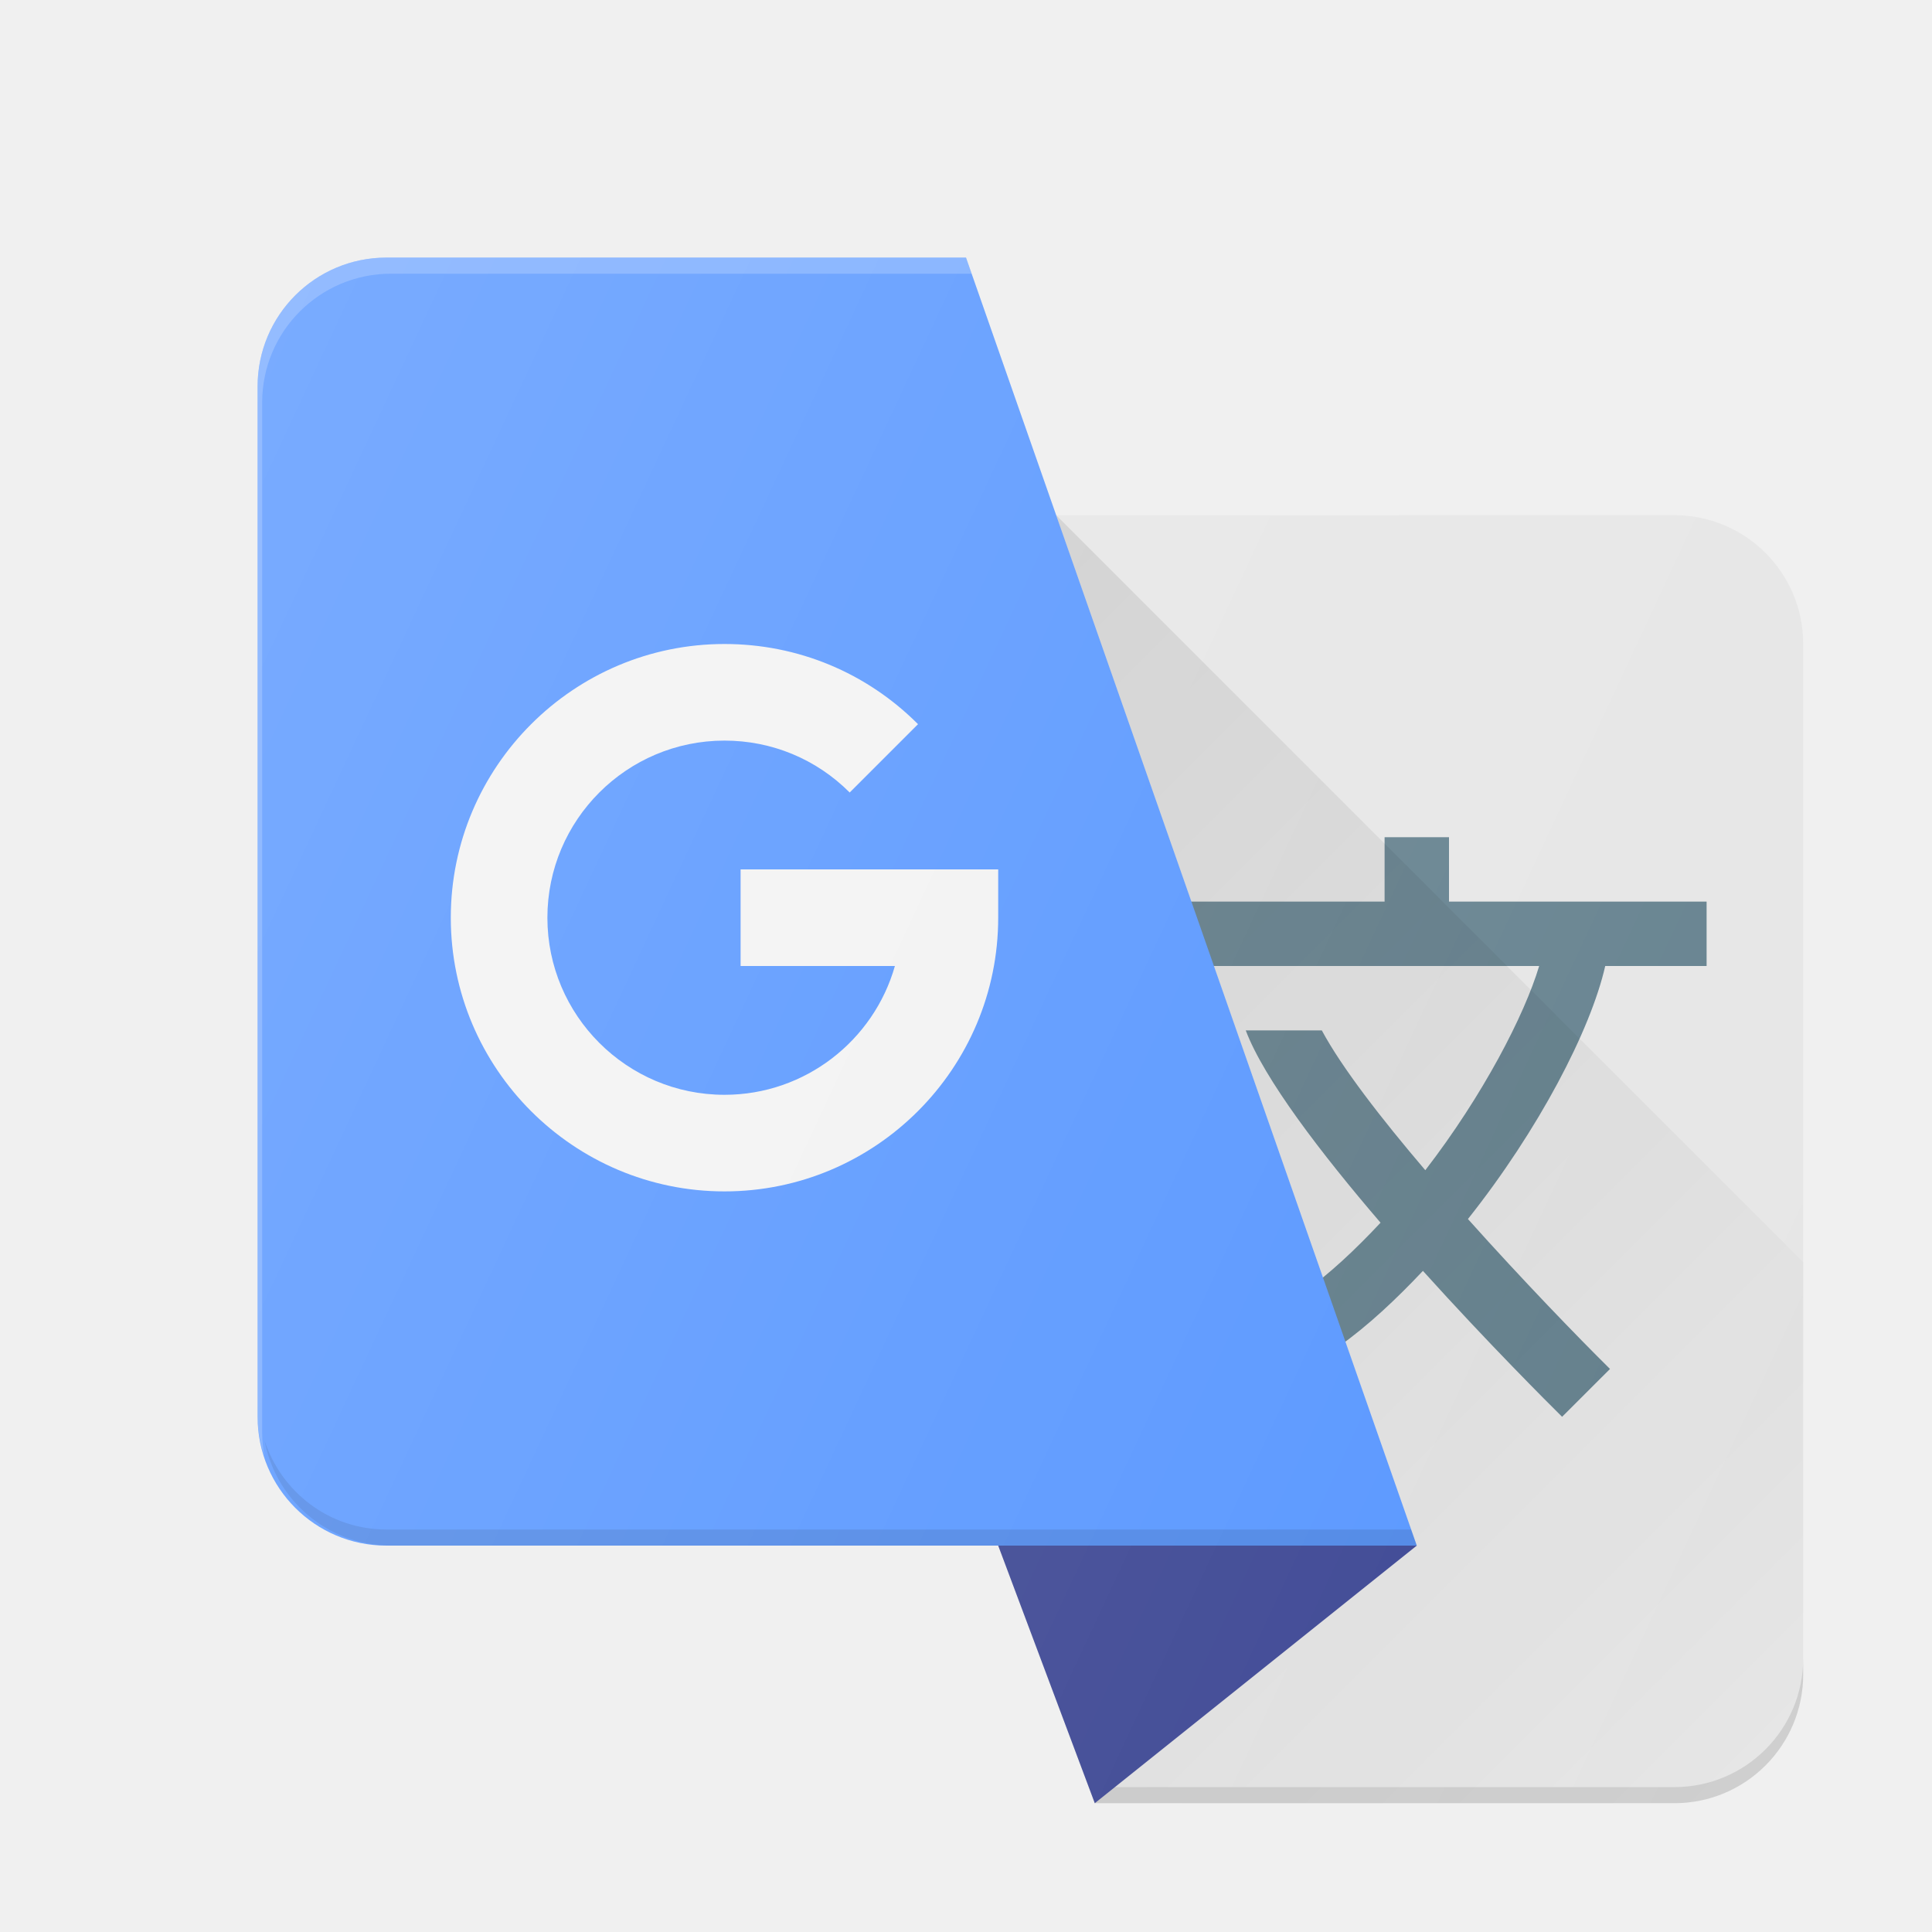
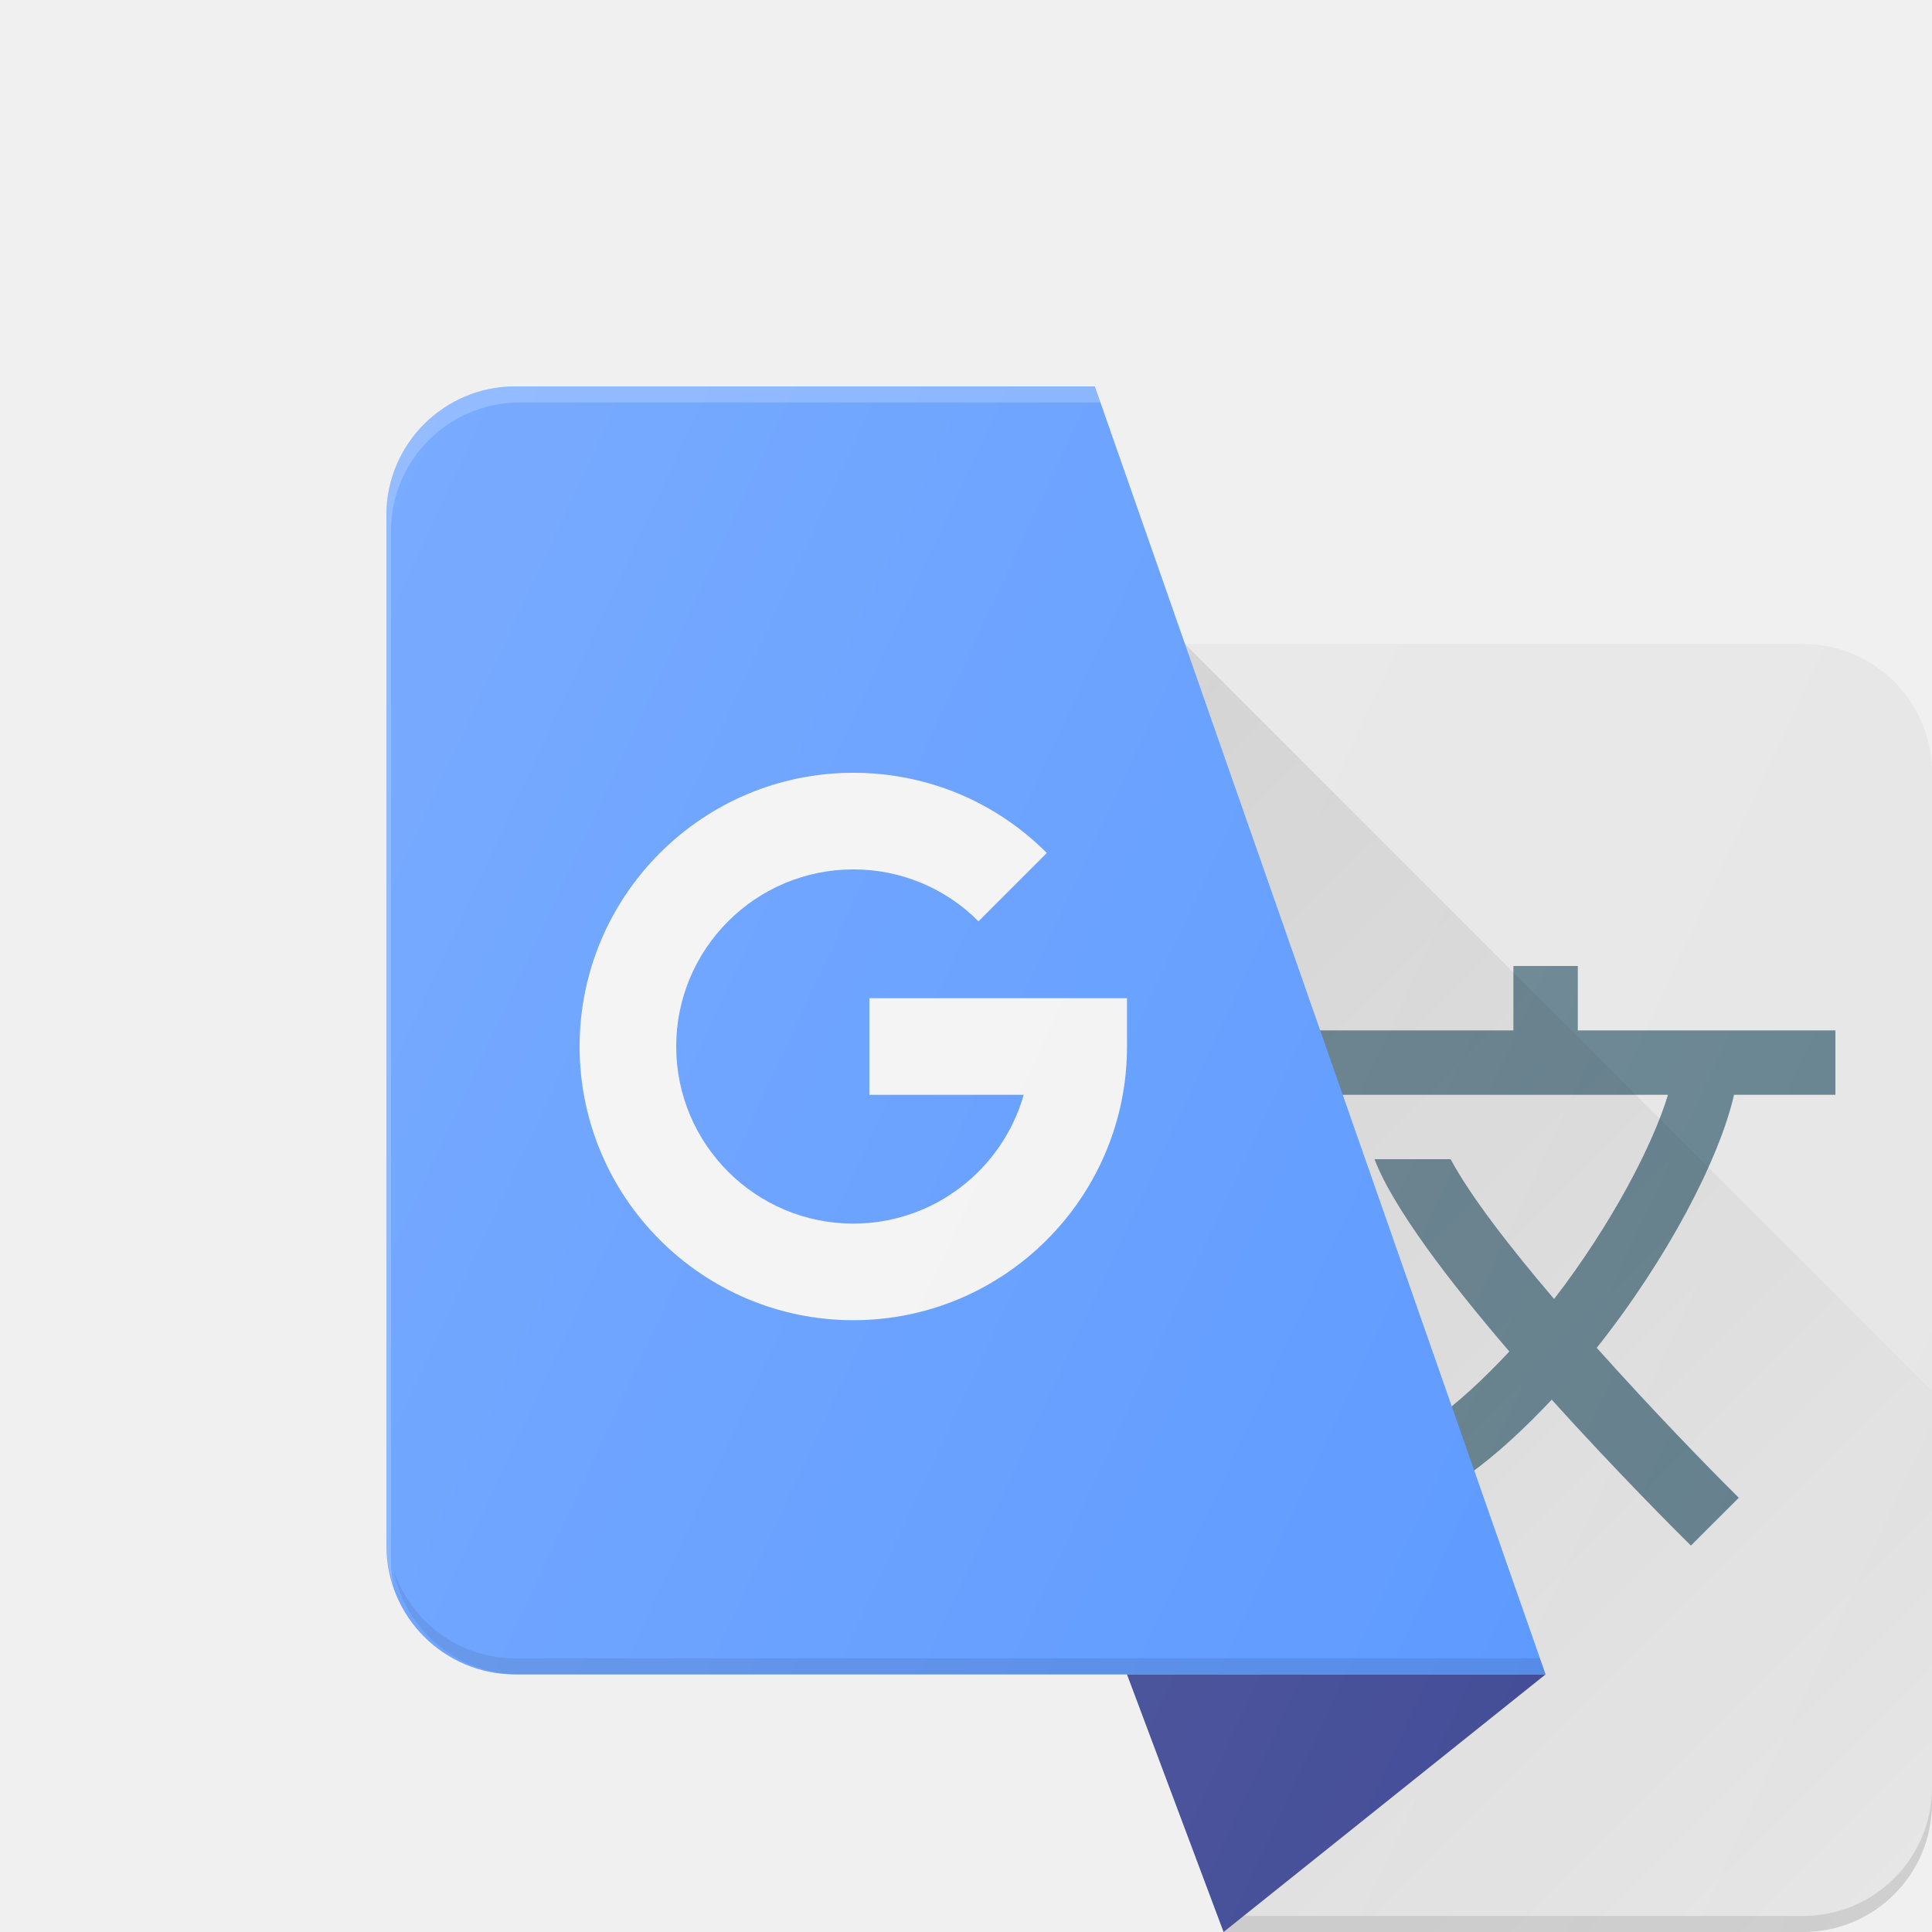
- <svg xmlns="http://www.w3.org/2000/svg" enable-background="new 0 0 24 24" id="Layer_1" version="1.1" viewBox="-4 -4 30 30" xml:space="preserve">
+ <svg xmlns="http://www.w3.org/2000/svg" enable-background="new 0 0 24 24" id="Layer_1" version="1.1" viewBox="-6 -6 30 30" xml:space="preserve">
  <g>
    <path d="M5.5,4H22c1.105,0,2,0.895,2,2v16c0,1.105-0.895,2-2,2h-9L5.5,4z" fill="#E6E6E6" />
    <path d="M14,11h5.9c-0.228,0.763-0.87,2.006-1.768,3.171   C17.446,13.366,16.835,12.577,16.525,12H15.344c0.284,0.754,1.177,1.919,2.093,2.986   c-0.383,0.409-0.789,0.795-1.227,1.106c-0.225,0.16-0.278,0.472-0.118,0.697   C16.19,16.927,16.344,17,16.5,17c0.1,0,0.201-0.03,0.289-0.092   c0.456-0.324,0.891-0.734,1.306-1.174C19.108,16.857,20.054,17.8,20.256,18   L21,17.257c-0.494-0.488-1.355-1.377-2.206-2.328   C19.889,13.55,20.699,11.998,20.926,11H22.5v-1h-4V9h-1v1H14V11z" fill="#64818E" />
    <path d="M11,0H2C0.895,0,0,0.895,0,2v16c0,1.105,0.895,2,2,2h16L11,0z" fill="#5796FF" />
    <path d="M13,24h9c1.105,0,2-0.895,2-2v-0.25c0,1.105-0.895,2-2,2h-9V24z" opacity="0.1" />
    <path d="M11,0H2C0.895,0,0,0.895,0,2v16c0,0.218,0.044,0.424,0.108,0.62   C0.085,18.5,0.071,18.377,0.071,18.25v-16c0-1.105,0.895-2,2-2h9.017L11,0z" fill="#FFFFFF" opacity="0.2" />
    <path d="M17.912,19.75H2c-0.887,0-1.63-0.581-1.892-1.38   C0.282,19.297,1.093,20,2.071,20H18L17.912,19.75z" opacity="0.1" />
    <path d="M7.25,14.5C4.907,14.5,3,12.593,3,10.25S4.907,6,7.25,6   c1.135,0,2.203,0.442,3.005,1.245L9.194,8.306C8.675,7.786,7.984,7.5,7.25,7.5   c-1.517,0-2.75,1.233-2.75,2.75S5.733,13,7.25,13c1.256,0,2.319-0.847,2.646-2H7.5V9.5h4v0.75   C11.5,12.593,9.593,14.5,7.25,14.5z" fill="#F2F2F2" />
    <polygon fill="#3C4693" points="18,20 13,24 11.5,20  " />
    <linearGradient gradientUnits="userSpaceOnUse" id="SVGID_1_" x1="7.55" x2="22.764" y1="8.85" y2="24.064">
      <stop offset="0" style="stop-color:#000000;stop-opacity:0.1" />
      <stop offset="1" style="stop-color:#000000;stop-opacity:0" />
    </linearGradient>
    <path d="M12.4,4v0L18,20l-5,4h9c1.105,0,2-0.895,2-2v-6.4L12.4,4z" fill="url(#SVGID_1_)" />
    <linearGradient gradientUnits="userSpaceOnUse" id="SVGID_2_" x1="-1.857" x2="25.857" y1="5.538" y2="18.462">
      <stop offset="0" style="stop-color:#FFFFFF;stop-opacity:0.2" />
      <stop offset="1" style="stop-color:#FFFFFF;stop-opacity:0" />
    </linearGradient>
    <path d="M22,4h-9.6L11,0H2C0.895,0,0,0.895,0,2v16c0,1.105,0.895,2,2,2h9.5l1.5,4h9   c1.105,0,2-0.895,2-2V6C24,4.895,23.105,4,22,4z" fill="url(#SVGID_2_)" />
  </g>
  <g />
  <g />
  <g />
  <g />
  <g />
  <g />
  <g />
  <g />
  <g />
  <g />
  <g />
  <g />
  <g />
  <g />
  <g />
</svg>
